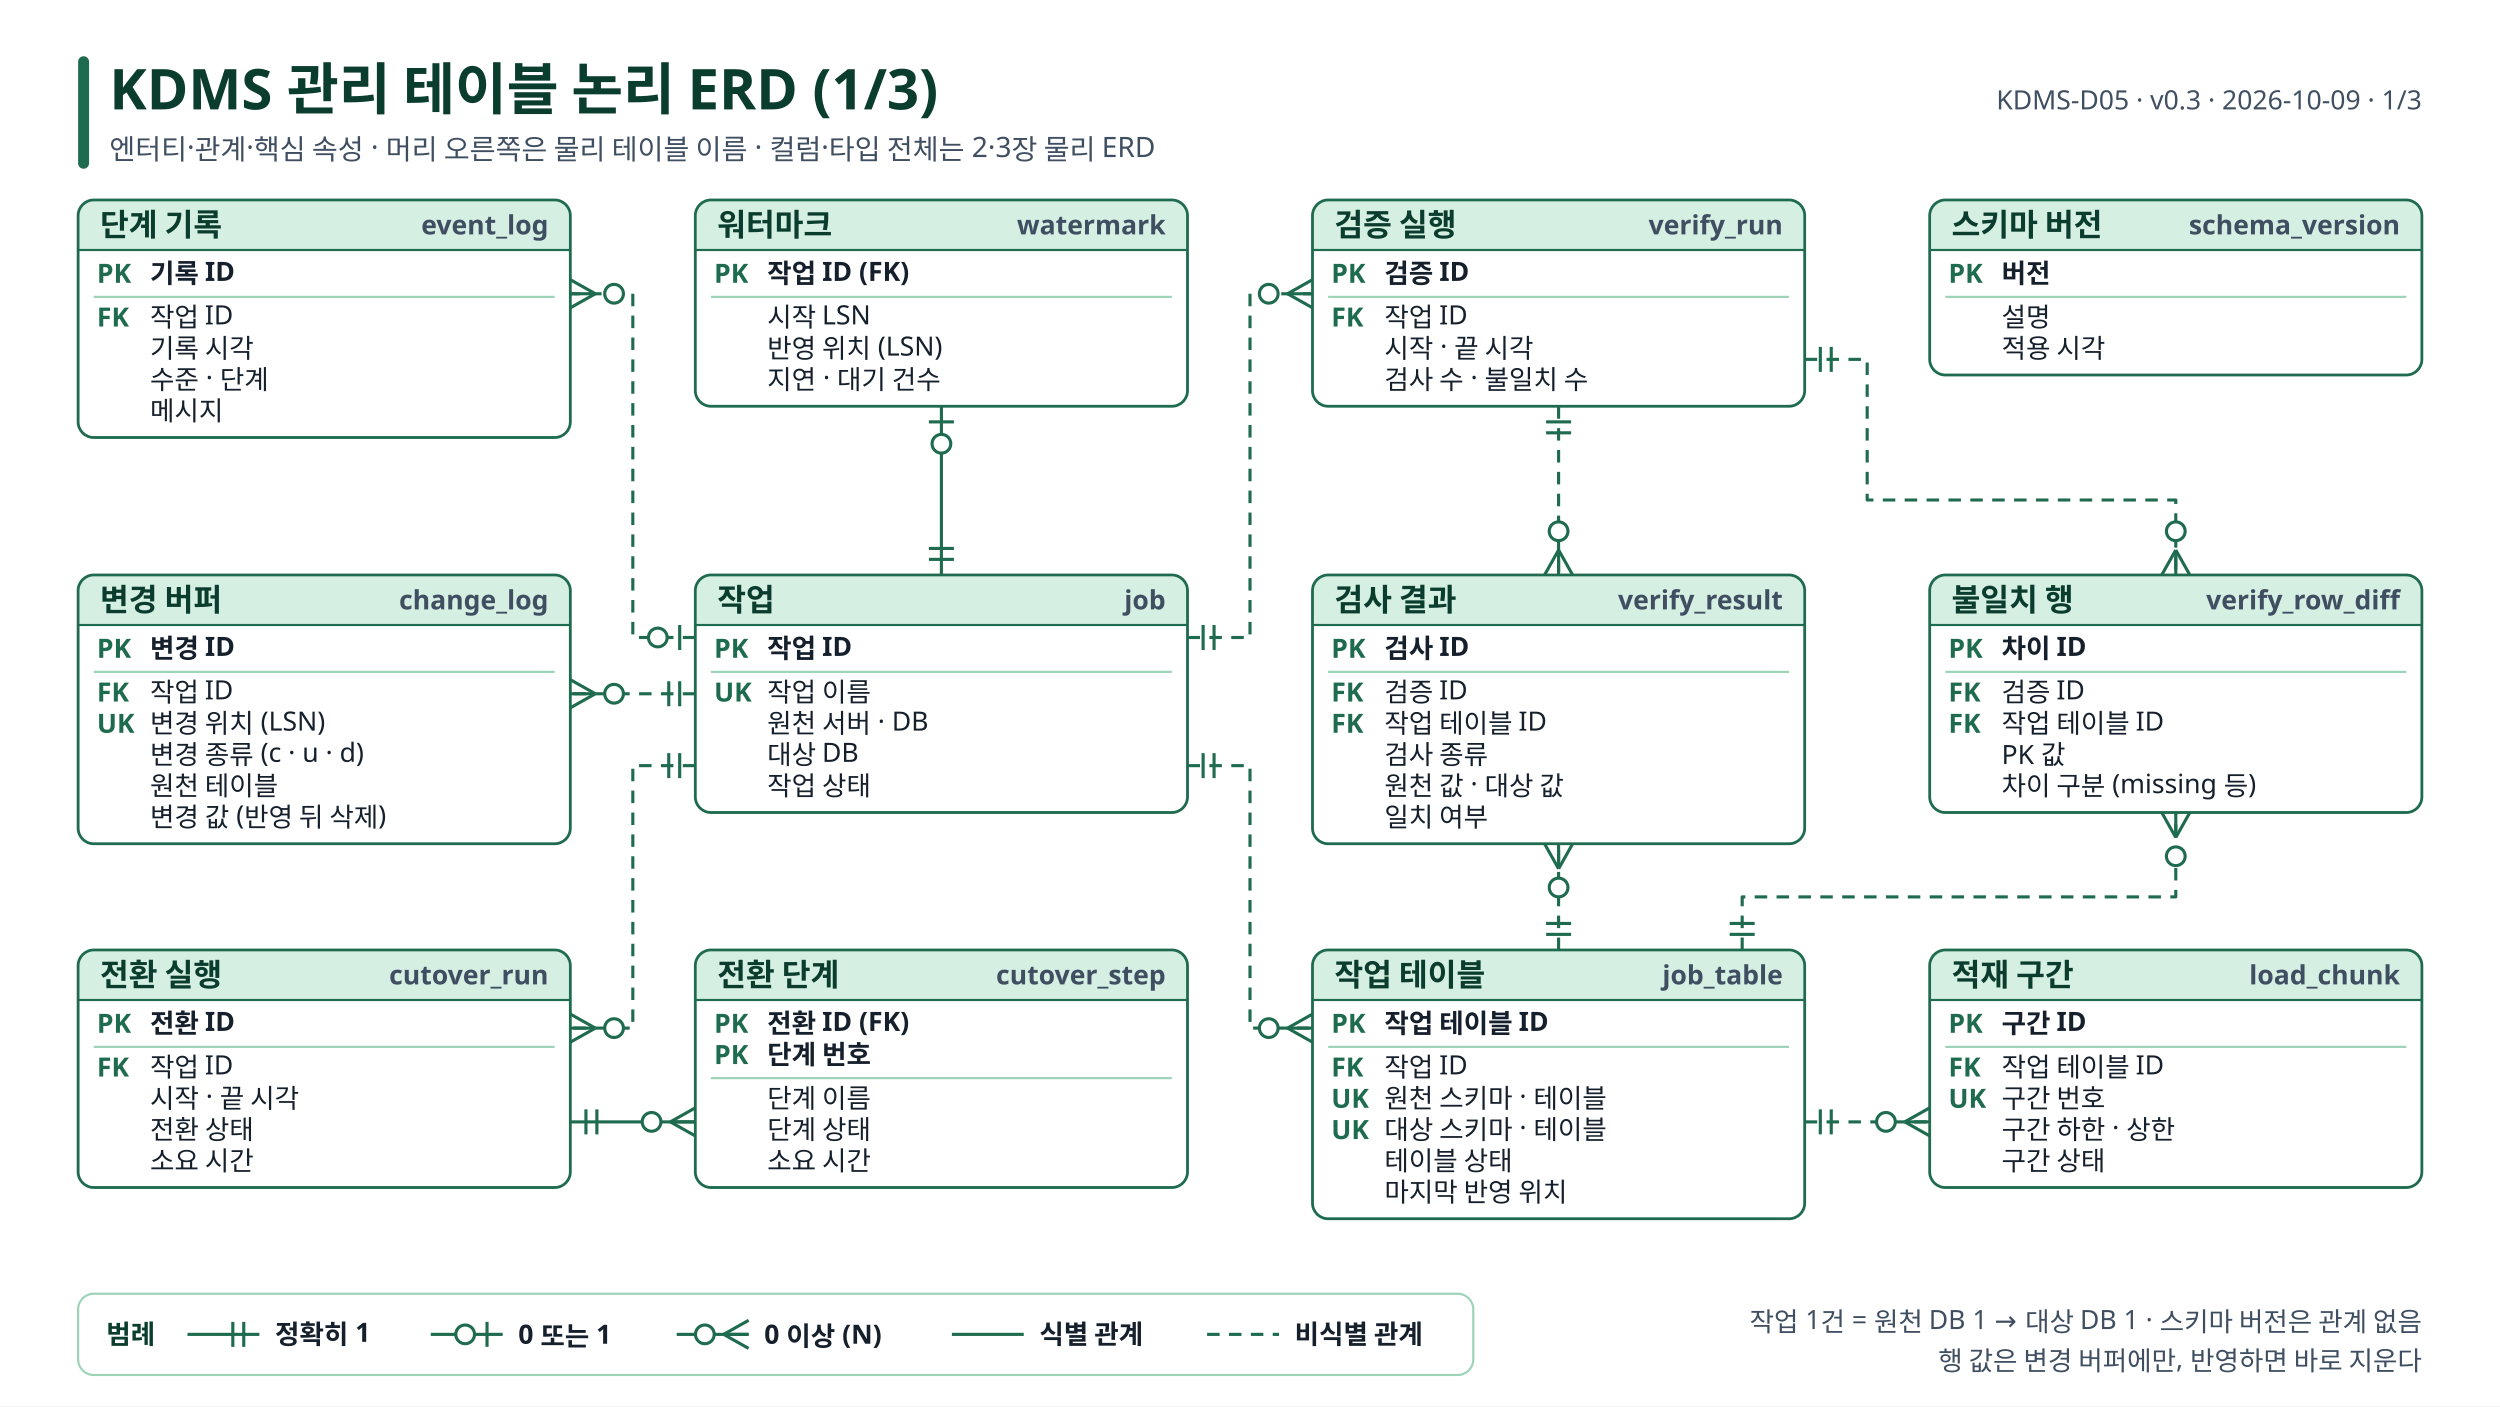
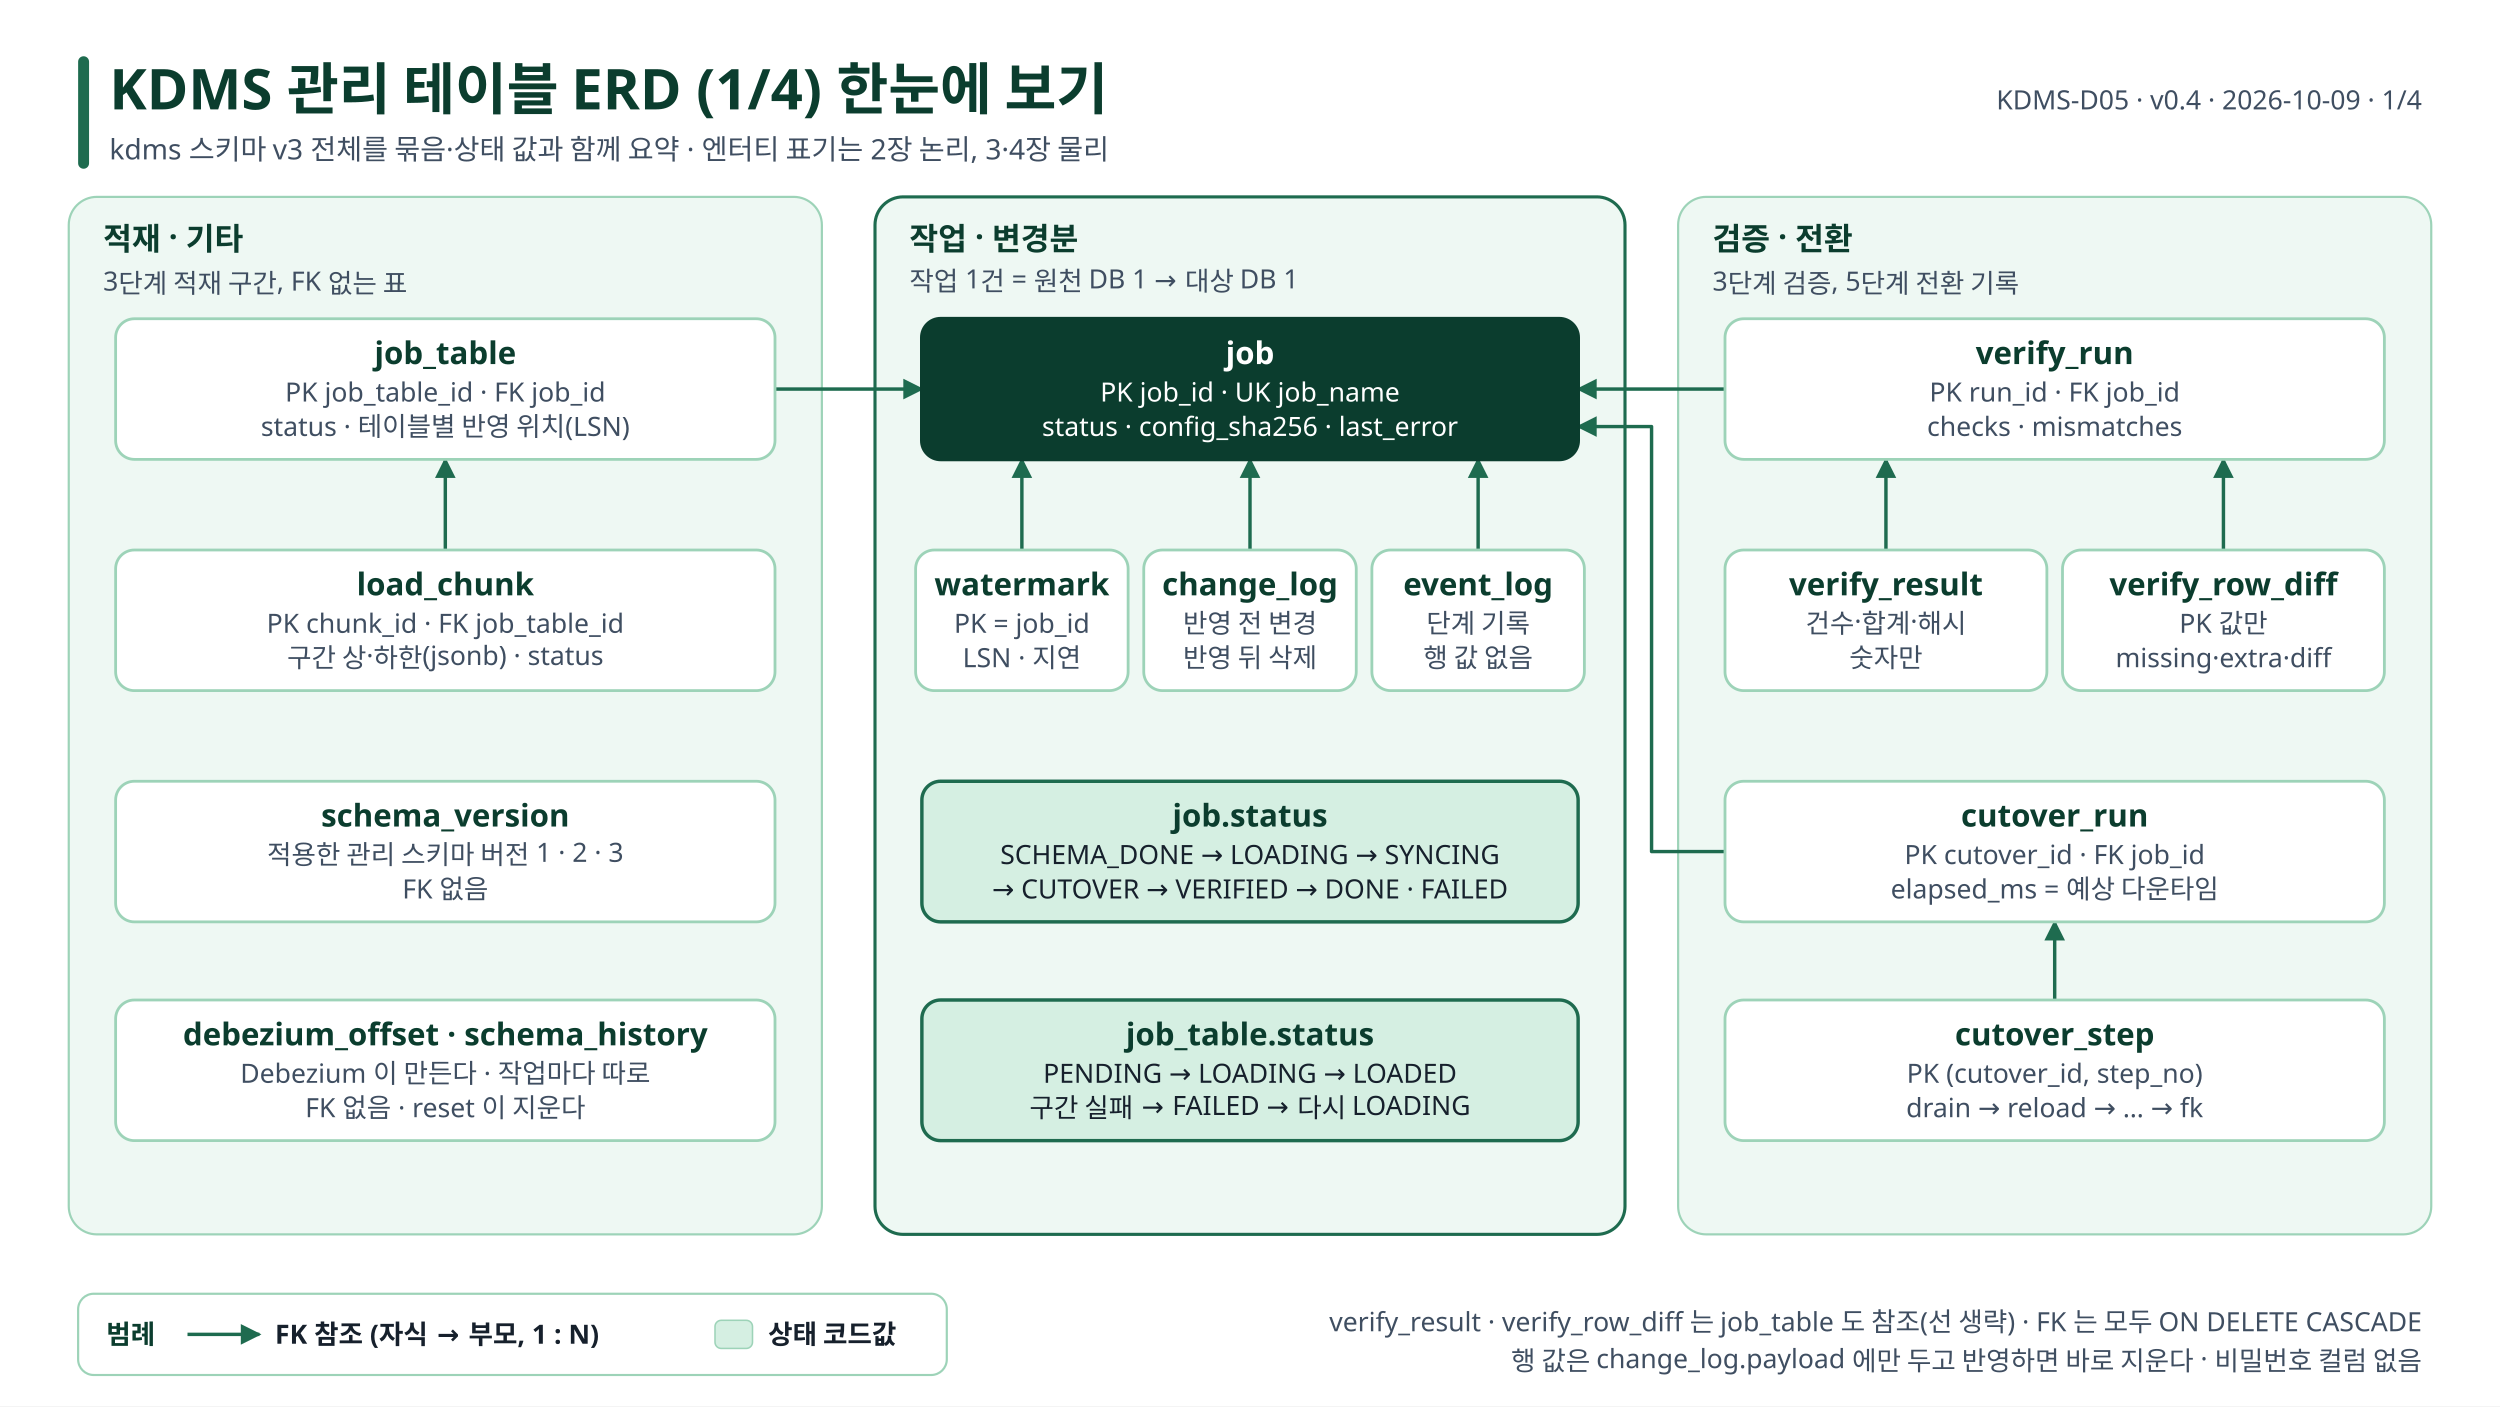
- <svg xmlns="http://www.w3.org/2000/svg" viewBox="0 0 1600 900" width="1600" height="900" font-family="'Pretendard Variable', Pretendard, 'Apple SD Gothic Neo', 'Malgun Gothic', sans-serif" style="font-feature-settings:'calt' 0" role="img" aria-label="KDMS 관리 테이블 논리 ERD (1/3)">
+ <svg xmlns="http://www.w3.org/2000/svg" viewBox="0 0 1600 900" width="1600" height="900" font-family="'Pretendard Variable', Pretendard, 'Apple SD Gothic Neo', 'Malgun Gothic', sans-serif" style="font-feature-settings:'calt' 0" role="img" aria-label="KDMS 관리 테이블 ERD (1/4) 한눈에 보기">
  <style>@font-face{font-family:'Pretendard Variable';font-weight:45 920;src:url('../assets/fonts/PretendardVariable.woff2') format('woff2-variations');}</style>
  <defs>
    <marker id="arrow-sync" viewBox="0 0 10 10" refX="9" refY="5" markerWidth="6" markerHeight="6" orient="auto-start-reverse">
      <path d="M0,0 L10,5 L0,10 z" fill="#1E6B4F" />
    </marker>
    <marker id="arrow-async" viewBox="0 0 10 10" refX="9" refY="5" markerWidth="6" markerHeight="6" orient="auto-start-reverse">
      <path d="M0,0 L10,5 L0,10 z" fill="#2E9E6E" />
    </marker>
  </defs>
  <rect width="1600" height="900" fill="#FFFFFF" />
  <rect x="50" y="36" width="7" height="72" rx="3.5" fill="#1E6B4F" />
-   <text x="70" y="70" font-size="36" font-weight="800" fill="#0B3D2E">KDMS 관리 테이블 논리 ERD (1/3)</text>
-   <text x="70" y="102" font-size="18" font-weight="500" fill="#3F4E61">엔터티·관계·핵심 속성 · 머리 오른쪽은 물리 테이블 이름 · 컬럼·타입 전체는 2·3장 물리 ERD</text>
-   <text x="1550" y="70" font-size="17" font-weight="500" fill="#3F4E61" text-anchor="end">KDMS-D05 · v0.3 · 2026-10-09 · 1/3</text>
-   <path d="M602.5,368.0 L602.5,260.0" fill="none" stroke="#1E6B4F" stroke-width="2" stroke-linejoin="round" />
-   <line x1="594.5" y1="358.0" x2="610.5" y2="358.0" stroke="#1E6B4F" stroke-width="2" />
-   <line x1="594.5" y1="351.0" x2="610.5" y2="351.0" stroke="#1E6B4F" stroke-width="2" />
-   <line x1="610.5" y1="270.0" x2="594.5" y2="270.0" stroke="#1E6B4F" stroke-width="2" />
-   <circle cx="602.5" cy="284.0" r="6" fill="#FFFFFF" stroke="#1E6B4F" stroke-width="2" />
-   <path d="M445.0,444.0 L365.0,444.0" fill="none" stroke="#1E6B4F" stroke-width="2" stroke-dasharray="8 6" stroke-linejoin="round" />
-   <line x1="435.0" y1="452.0" x2="435.0" y2="436.0" stroke="#1E6B4F" stroke-width="2" />
-   <line x1="428.0" y1="452.0" x2="428.0" y2="436.0" stroke="#1E6B4F" stroke-width="2" />
-   <line x1="381.0" y1="444.0" x2="365.0" y2="435.0" stroke="#1E6B4F" stroke-width="2" />
-   <line x1="381.0" y1="444.0" x2="365.0" y2="444.0" stroke="#1E6B4F" stroke-width="2" />
-   <line x1="381.0" y1="444.0" x2="365.0" y2="453.0" stroke="#1E6B4F" stroke-width="2" />
-   <circle cx="393.0" cy="444.0" r="6" fill="#FFFFFF" stroke="#1E6B4F" stroke-width="2" />
-   <path d="M445.0,408.0 L405.0,408.0 L405.0,188.0 L365.0,188.0" fill="none" stroke="#1E6B4F" stroke-width="2" stroke-dasharray="8 6" stroke-linejoin="round" />
-   <line x1="435.0" y1="416.0" x2="435.0" y2="400.0" stroke="#1E6B4F" stroke-width="2" />
-   <circle cx="421.0" cy="408.0" r="6" fill="#FFFFFF" stroke="#1E6B4F" stroke-width="2" />
-   <line x1="381.0" y1="188.0" x2="365.0" y2="179.0" stroke="#1E6B4F" stroke-width="2" />
-   <line x1="381.0" y1="188.0" x2="365.0" y2="188.0" stroke="#1E6B4F" stroke-width="2" />
-   <line x1="381.0" y1="188.0" x2="365.0" y2="197.0" stroke="#1E6B4F" stroke-width="2" />
-   <circle cx="393.0" cy="188.0" r="6" fill="#FFFFFF" stroke="#1E6B4F" stroke-width="2" />
-   <path d="M445.0,490.0 L405.0,490.0 L405.0,658.0 L365.0,658.0" fill="none" stroke="#1E6B4F" stroke-width="2" stroke-dasharray="8 6" stroke-linejoin="round" />
-   <line x1="435.0" y1="498.0" x2="435.0" y2="482.0" stroke="#1E6B4F" stroke-width="2" />
-   <line x1="428.0" y1="498.0" x2="428.0" y2="482.0" stroke="#1E6B4F" stroke-width="2" />
-   <line x1="381.0" y1="658.0" x2="365.0" y2="649.0" stroke="#1E6B4F" stroke-width="2" />
-   <line x1="381.0" y1="658.0" x2="365.0" y2="658.0" stroke="#1E6B4F" stroke-width="2" />
-   <line x1="381.0" y1="658.0" x2="365.0" y2="667.0" stroke="#1E6B4F" stroke-width="2" />
-   <circle cx="393.0" cy="658.0" r="6" fill="#FFFFFF" stroke="#1E6B4F" stroke-width="2" />
-   <path d="M365.0,718.0 L445.0,718.0" fill="none" stroke="#1E6B4F" stroke-width="2" stroke-linejoin="round" />
-   <line x1="375.0" y1="710.0" x2="375.0" y2="726.0" stroke="#1E6B4F" stroke-width="2" />
-   <line x1="382.0" y1="710.0" x2="382.0" y2="726.0" stroke="#1E6B4F" stroke-width="2" />
-   <line x1="429.0" y1="718.0" x2="445.0" y2="727.0" stroke="#1E6B4F" stroke-width="2" />
-   <line x1="429.0" y1="718.0" x2="445.0" y2="718.0" stroke="#1E6B4F" stroke-width="2" />
-   <line x1="429.0" y1="718.0" x2="445.0" y2="709.0" stroke="#1E6B4F" stroke-width="2" />
-   <circle cx="417.0" cy="718.0" r="6" fill="#FFFFFF" stroke="#1E6B4F" stroke-width="2" />
-   <path d="M760.0,408.0 L800.0,408.0 L800.0,188.0 L840.0,188.0" fill="none" stroke="#1E6B4F" stroke-width="2" stroke-dasharray="8 6" stroke-linejoin="round" />
-   <line x1="770.0" y1="400.0" x2="770.0" y2="416.0" stroke="#1E6B4F" stroke-width="2" />
-   <line x1="777.0" y1="400.0" x2="777.0" y2="416.0" stroke="#1E6B4F" stroke-width="2" />
-   <line x1="824.0" y1="188.0" x2="840.0" y2="197.0" stroke="#1E6B4F" stroke-width="2" />
-   <line x1="824.0" y1="188.0" x2="840.0" y2="188.0" stroke="#1E6B4F" stroke-width="2" />
-   <line x1="824.0" y1="188.0" x2="840.0" y2="179.0" stroke="#1E6B4F" stroke-width="2" />
-   <circle cx="812.0" cy="188.0" r="6" fill="#FFFFFF" stroke="#1E6B4F" stroke-width="2" />
-   <path d="M760.0,490.0 L800.0,490.0 L800.0,658.0 L840.0,658.0" fill="none" stroke="#1E6B4F" stroke-width="2" stroke-dasharray="8 6" stroke-linejoin="round" />
-   <line x1="770.0" y1="482.0" x2="770.0" y2="498.0" stroke="#1E6B4F" stroke-width="2" />
-   <line x1="777.0" y1="482.0" x2="777.0" y2="498.0" stroke="#1E6B4F" stroke-width="2" />
-   <line x1="824.0" y1="658.0" x2="840.0" y2="667.0" stroke="#1E6B4F" stroke-width="2" />
-   <line x1="824.0" y1="658.0" x2="840.0" y2="658.0" stroke="#1E6B4F" stroke-width="2" />
-   <line x1="824.0" y1="658.0" x2="840.0" y2="649.0" stroke="#1E6B4F" stroke-width="2" />
-   <circle cx="812.0" cy="658.0" r="6" fill="#FFFFFF" stroke="#1E6B4F" stroke-width="2" />
-   <path d="M997.5,260.0 L997.5,368.0" fill="none" stroke="#1E6B4F" stroke-width="2" stroke-dasharray="8 6" stroke-linejoin="round" />
-   <line x1="1005.5" y1="270.0" x2="989.5" y2="270.0" stroke="#1E6B4F" stroke-width="2" />
-   <line x1="1005.5" y1="277.0" x2="989.5" y2="277.0" stroke="#1E6B4F" stroke-width="2" />
-   <line x1="997.5" y1="352.0" x2="988.5" y2="368.0" stroke="#1E6B4F" stroke-width="2" />
-   <line x1="997.5" y1="352.0" x2="997.5" y2="368.0" stroke="#1E6B4F" stroke-width="2" />
-   <line x1="997.5" y1="352.0" x2="1006.5" y2="368.0" stroke="#1E6B4F" stroke-width="2" />
-   <circle cx="997.5" cy="340.0" r="6" fill="#FFFFFF" stroke="#1E6B4F" stroke-width="2" />
-   <path d="M997.5,608.0 L997.5,540.0" fill="none" stroke="#1E6B4F" stroke-width="2" stroke-dasharray="8 6" stroke-linejoin="round" />
-   <line x1="989.5" y1="598.0" x2="1005.5" y2="598.0" stroke="#1E6B4F" stroke-width="2" />
-   <line x1="989.5" y1="591.0" x2="1005.5" y2="591.0" stroke="#1E6B4F" stroke-width="2" />
-   <line x1="997.5" y1="556.0" x2="1006.5" y2="540.0" stroke="#1E6B4F" stroke-width="2" />
-   <line x1="997.5" y1="556.0" x2="997.5" y2="540.0" stroke="#1E6B4F" stroke-width="2" />
-   <line x1="997.5" y1="556.0" x2="988.5" y2="540.0" stroke="#1E6B4F" stroke-width="2" />
-   <circle cx="997.5" cy="568.0" r="6" fill="#FFFFFF" stroke="#1E6B4F" stroke-width="2" />
-   <path d="M1155.0,230.0 L1195.0,230.0 L1195.0,320.0 L1392.5,320.0 L1392.5,368.0" fill="none" stroke="#1E6B4F" stroke-width="2" stroke-dasharray="8 6" stroke-linejoin="round" />
-   <line x1="1165.0" y1="222.0" x2="1165.0" y2="238.0" stroke="#1E6B4F" stroke-width="2" />
-   <line x1="1172.0" y1="222.0" x2="1172.0" y2="238.0" stroke="#1E6B4F" stroke-width="2" />
-   <line x1="1392.5" y1="352.0" x2="1383.5" y2="368.0" stroke="#1E6B4F" stroke-width="2" />
-   <line x1="1392.5" y1="352.0" x2="1392.5" y2="368.0" stroke="#1E6B4F" stroke-width="2" />
-   <line x1="1392.5" y1="352.0" x2="1401.5" y2="368.0" stroke="#1E6B4F" stroke-width="2" />
-   <circle cx="1392.5" cy="340.0" r="6" fill="#FFFFFF" stroke="#1E6B4F" stroke-width="2" />
-   <path d="M1115.0,608.0 L1115.0,574.0 L1392.5,574.0 L1392.5,520.0" fill="none" stroke="#1E6B4F" stroke-width="2" stroke-dasharray="8 6" stroke-linejoin="round" />
-   <line x1="1107.0" y1="598.0" x2="1123.0" y2="598.0" stroke="#1E6B4F" stroke-width="2" />
-   <line x1="1107.0" y1="591.0" x2="1123.0" y2="591.0" stroke="#1E6B4F" stroke-width="2" />
-   <line x1="1392.5" y1="536.0" x2="1401.5" y2="520.0" stroke="#1E6B4F" stroke-width="2" />
-   <line x1="1392.5" y1="536.0" x2="1392.5" y2="520.0" stroke="#1E6B4F" stroke-width="2" />
-   <line x1="1392.5" y1="536.0" x2="1383.5" y2="520.0" stroke="#1E6B4F" stroke-width="2" />
-   <circle cx="1392.5" cy="548.0" r="6" fill="#FFFFFF" stroke="#1E6B4F" stroke-width="2" />
-   <path d="M1155.0,718.0 L1235.0,718.0" fill="none" stroke="#1E6B4F" stroke-width="2" stroke-dasharray="8 6" stroke-linejoin="round" />
-   <line x1="1165.0" y1="710.0" x2="1165.0" y2="726.0" stroke="#1E6B4F" stroke-width="2" />
-   <line x1="1172.0" y1="710.0" x2="1172.0" y2="726.0" stroke="#1E6B4F" stroke-width="2" />
-   <line x1="1219.0" y1="718.0" x2="1235.0" y2="727.0" stroke="#1E6B4F" stroke-width="2" />
-   <line x1="1219.0" y1="718.0" x2="1235.0" y2="718.0" stroke="#1E6B4F" stroke-width="2" />
-   <line x1="1219.0" y1="718.0" x2="1235.0" y2="709.0" stroke="#1E6B4F" stroke-width="2" />
-   <circle cx="1207.0" cy="718.0" r="6" fill="#FFFFFF" stroke="#1E6B4F" stroke-width="2" />
-   <rect x="50" y="128" width="315" height="152" rx="10" fill="#FFFFFF" />
-   <path d="M51,160 L51,138 Q51,129 60,129 L355,129 Q364,129 364,138 L364,160 Z" fill="#D5EFE2" />
-   <rect x="50" y="128" width="315" height="152" rx="10" fill="none" stroke="#1E6B4F" stroke-width="1.8" />
-   <line x1="50" y1="160" x2="365" y2="160" stroke="#1E6B4F" stroke-width="1.4" />
-   <text x="64" y="151" font-size="20" font-weight="800" fill="#0B3D2E">단계 기록</text>
-   <text x="351" y="150" font-size="17" font-weight="600" fill="#3F4E61" text-anchor="end">event_log</text>
-   <line x1="60" y1="190.0" x2="355" y2="190.0" stroke="#9DD3B8" stroke-width="1.4" />
-   <text x="62" y="181" font-size="17" font-weight="800" fill="#1E6B4F">PK</text>
-   <text x="96" y="181" font-size="17" font-weight="700" fill="#16202C">기록 ID</text>
-   <text x="62" y="209" font-size="17" font-weight="800" fill="#1E6B4F">FK</text>
-   <text x="96" y="209" font-size="17" font-weight="500" fill="#16202C">작업 ID</text>
-   <text x="96" y="229" font-size="17" font-weight="500" fill="#16202C">기록 시각</text>
-   <text x="96" y="249" font-size="17" font-weight="500" fill="#16202C">수준 · 단계</text>
-   <text x="96" y="269" font-size="17" font-weight="500" fill="#16202C">메시지</text>
-   <rect x="445" y="128" width="315" height="132" rx="10" fill="#FFFFFF" />
-   <path d="M446,160 L446,138 Q446,129 455,129 L750,129 Q759,129 759,138 L759,160 Z" fill="#D5EFE2" />
-   <rect x="445" y="128" width="315" height="132" rx="10" fill="none" stroke="#1E6B4F" stroke-width="1.8" />
-   <line x1="445" y1="160" x2="760" y2="160" stroke="#1E6B4F" stroke-width="1.4" />
-   <text x="459" y="151" font-size="20" font-weight="800" fill="#0B3D2E">워터마크</text>
-   <text x="746" y="150" font-size="17" font-weight="600" fill="#3F4E61" text-anchor="end">watermark</text>
-   <line x1="455" y1="190.0" x2="750" y2="190.0" stroke="#9DD3B8" stroke-width="1.4" />
-   <text x="457" y="181" font-size="17" font-weight="800" fill="#1E6B4F">PK</text>
-   <text x="491" y="181" font-size="17" font-weight="700" fill="#16202C">작업 ID (FK)</text>
-   <text x="491" y="209" font-size="17" font-weight="500" fill="#16202C">시작 LSN</text>
-   <text x="491" y="229" font-size="17" font-weight="500" fill="#16202C">반영 위치 (LSN)</text>
-   <text x="491" y="249" font-size="17" font-weight="500" fill="#16202C">지연 · 대기 건수</text>
-   <rect x="840" y="128" width="315" height="132" rx="10" fill="#FFFFFF" />
-   <path d="M841,160 L841,138 Q841,129 850,129 L1145,129 Q1154,129 1154,138 L1154,160 Z" fill="#D5EFE2" />
-   <rect x="840" y="128" width="315" height="132" rx="10" fill="none" stroke="#1E6B4F" stroke-width="1.8" />
-   <line x1="840" y1="160" x2="1155" y2="160" stroke="#1E6B4F" stroke-width="1.4" />
-   <text x="854" y="151" font-size="20" font-weight="800" fill="#0B3D2E">검증 실행</text>
-   <text x="1141" y="150" font-size="17" font-weight="600" fill="#3F4E61" text-anchor="end">verify_run</text>
-   <line x1="850" y1="190.0" x2="1145" y2="190.0" stroke="#9DD3B8" stroke-width="1.4" />
-   <text x="852" y="181" font-size="17" font-weight="800" fill="#1E6B4F">PK</text>
-   <text x="886" y="181" font-size="17" font-weight="700" fill="#16202C">검증 ID</text>
-   <text x="852" y="209" font-size="17" font-weight="800" fill="#1E6B4F">FK</text>
-   <text x="886" y="209" font-size="17" font-weight="500" fill="#16202C">작업 ID</text>
-   <text x="886" y="229" font-size="17" font-weight="500" fill="#16202C">시작 · 끝 시각</text>
-   <text x="886" y="249" font-size="17" font-weight="500" fill="#16202C">검사 수 · 불일치 수</text>
-   <rect x="1235" y="128" width="315" height="112" rx="10" fill="#FFFFFF" />
-   <path d="M1236,160 L1236,138 Q1236,129 1245,129 L1540,129 Q1549,129 1549,138 L1549,160 Z" fill="#D5EFE2" />
-   <rect x="1235" y="128" width="315" height="112" rx="10" fill="none" stroke="#1E6B4F" stroke-width="1.8" />
-   <line x1="1235" y1="160" x2="1550" y2="160" stroke="#1E6B4F" stroke-width="1.4" />
-   <text x="1249" y="151" font-size="20" font-weight="800" fill="#0B3D2E">스키마 버전</text>
-   <text x="1536" y="150" font-size="17" font-weight="600" fill="#3F4E61" text-anchor="end">schema_version</text>
-   <line x1="1245" y1="190.0" x2="1540" y2="190.0" stroke="#9DD3B8" stroke-width="1.4" />
-   <text x="1247" y="181" font-size="17" font-weight="800" fill="#1E6B4F">PK</text>
-   <text x="1281" y="181" font-size="17" font-weight="700" fill="#16202C">버전</text>
-   <text x="1281" y="209" font-size="17" font-weight="500" fill="#16202C">설명</text>
-   <text x="1281" y="229" font-size="17" font-weight="500" fill="#16202C">적용 시각</text>
-   <rect x="50" y="368" width="315" height="172" rx="10" fill="#FFFFFF" />
-   <path d="M51,400 L51,378 Q51,369 60,369 L355,369 Q364,369 364,378 L364,400 Z" fill="#D5EFE2" />
-   <rect x="50" y="368" width="315" height="172" rx="10" fill="none" stroke="#1E6B4F" stroke-width="1.8" />
-   <line x1="50" y1="400" x2="365" y2="400" stroke="#1E6B4F" stroke-width="1.4" />
-   <text x="64" y="391" font-size="20" font-weight="800" fill="#0B3D2E">변경 버퍼</text>
-   <text x="351" y="390" font-size="17" font-weight="600" fill="#3F4E61" text-anchor="end">change_log</text>
-   <line x1="60" y1="430.0" x2="355" y2="430.0" stroke="#9DD3B8" stroke-width="1.4" />
-   <text x="62" y="421" font-size="17" font-weight="800" fill="#1E6B4F">PK</text>
-   <text x="96" y="421" font-size="17" font-weight="700" fill="#16202C">변경 ID</text>
-   <text x="62" y="449" font-size="17" font-weight="800" fill="#1E6B4F">FK</text>
-   <text x="96" y="449" font-size="17" font-weight="500" fill="#16202C">작업 ID</text>
-   <text x="62" y="469" font-size="17" font-weight="800" fill="#1E6B4F">UK</text>
-   <text x="96" y="469" font-size="17" font-weight="500" fill="#16202C">변경 위치 (LSN)</text>
-   <text x="96" y="489" font-size="17" font-weight="500" fill="#16202C">변경 종류 (c · u · d)</text>
-   <text x="96" y="509" font-size="17" font-weight="500" fill="#16202C">원천 테이블</text>
-   <text x="96" y="529" font-size="17" font-weight="500" fill="#16202C">변경 값 (반영 뒤 삭제)</text>
-   <rect x="445" y="368" width="315" height="152" rx="10" fill="#FFFFFF" />
-   <path d="M446,400 L446,378 Q446,369 455,369 L750,369 Q759,369 759,378 L759,400 Z" fill="#D5EFE2" />
-   <rect x="445" y="368" width="315" height="152" rx="10" fill="none" stroke="#1E6B4F" stroke-width="1.8" />
-   <line x1="445" y1="400" x2="760" y2="400" stroke="#1E6B4F" stroke-width="1.4" />
-   <text x="459" y="391" font-size="20" font-weight="800" fill="#0B3D2E">작업</text>
-   <text x="746" y="390" font-size="17" font-weight="600" fill="#3F4E61" text-anchor="end">job</text>
-   <line x1="455" y1="430.0" x2="750" y2="430.0" stroke="#9DD3B8" stroke-width="1.4" />
-   <text x="457" y="421" font-size="17" font-weight="800" fill="#1E6B4F">PK</text>
-   <text x="491" y="421" font-size="17" font-weight="700" fill="#16202C">작업 ID</text>
-   <text x="457" y="449" font-size="17" font-weight="800" fill="#1E6B4F">UK</text>
-   <text x="491" y="449" font-size="17" font-weight="500" fill="#16202C">작업 이름</text>
-   <text x="491" y="469" font-size="17" font-weight="500" fill="#16202C">원천 서버 · DB</text>
-   <text x="491" y="489" font-size="17" font-weight="500" fill="#16202C">대상 DB</text>
-   <text x="491" y="509" font-size="17" font-weight="500" fill="#16202C">작업 상태</text>
-   <rect x="840" y="368" width="315" height="172" rx="10" fill="#FFFFFF" />
-   <path d="M841,400 L841,378 Q841,369 850,369 L1145,369 Q1154,369 1154,378 L1154,400 Z" fill="#D5EFE2" />
-   <rect x="840" y="368" width="315" height="172" rx="10" fill="none" stroke="#1E6B4F" stroke-width="1.8" />
-   <line x1="840" y1="400" x2="1155" y2="400" stroke="#1E6B4F" stroke-width="1.4" />
-   <text x="854" y="391" font-size="20" font-weight="800" fill="#0B3D2E">검사 결과</text>
-   <text x="1141" y="390" font-size="17" font-weight="600" fill="#3F4E61" text-anchor="end">verify_result</text>
-   <line x1="850" y1="430.0" x2="1145" y2="430.0" stroke="#9DD3B8" stroke-width="1.4" />
-   <text x="852" y="421" font-size="17" font-weight="800" fill="#1E6B4F">PK</text>
-   <text x="886" y="421" font-size="17" font-weight="700" fill="#16202C">검사 ID</text>
-   <text x="852" y="449" font-size="17" font-weight="800" fill="#1E6B4F">FK</text>
-   <text x="886" y="449" font-size="17" font-weight="500" fill="#16202C">검증 ID</text>
-   <text x="852" y="469" font-size="17" font-weight="800" fill="#1E6B4F">FK</text>
-   <text x="886" y="469" font-size="17" font-weight="500" fill="#16202C">작업 테이블 ID</text>
-   <text x="886" y="489" font-size="17" font-weight="500" fill="#16202C">검사 종류</text>
-   <text x="886" y="509" font-size="17" font-weight="500" fill="#16202C">원천 값 · 대상 값</text>
-   <text x="886" y="529" font-size="17" font-weight="500" fill="#16202C">일치 여부</text>
-   <rect x="1235" y="368" width="315" height="152" rx="10" fill="#FFFFFF" />
-   <path d="M1236,400 L1236,378 Q1236,369 1245,369 L1540,369 Q1549,369 1549,378 L1549,400 Z" fill="#D5EFE2" />
-   <rect x="1235" y="368" width="315" height="152" rx="10" fill="none" stroke="#1E6B4F" stroke-width="1.8" />
-   <line x1="1235" y1="400" x2="1550" y2="400" stroke="#1E6B4F" stroke-width="1.4" />
-   <text x="1249" y="391" font-size="20" font-weight="800" fill="#0B3D2E">불일치 행</text>
-   <text x="1536" y="390" font-size="17" font-weight="600" fill="#3F4E61" text-anchor="end">verify_row_diff</text>
-   <line x1="1245" y1="430.0" x2="1540" y2="430.0" stroke="#9DD3B8" stroke-width="1.4" />
-   <text x="1247" y="421" font-size="17" font-weight="800" fill="#1E6B4F">PK</text>
-   <text x="1281" y="421" font-size="17" font-weight="700" fill="#16202C">차이 ID</text>
-   <text x="1247" y="449" font-size="17" font-weight="800" fill="#1E6B4F">FK</text>
-   <text x="1281" y="449" font-size="17" font-weight="500" fill="#16202C">검증 ID</text>
-   <text x="1247" y="469" font-size="17" font-weight="800" fill="#1E6B4F">FK</text>
-   <text x="1281" y="469" font-size="17" font-weight="500" fill="#16202C">작업 테이블 ID</text>
-   <text x="1281" y="489" font-size="17" font-weight="500" fill="#16202C">PK 값</text>
-   <text x="1281" y="509" font-size="17" font-weight="500" fill="#16202C">차이 구분 (missing 등)</text>
-   <rect x="50" y="608" width="315" height="152" rx="10" fill="#FFFFFF" />
-   <path d="M51,640 L51,618 Q51,609 60,609 L355,609 Q364,609 364,618 L364,640 Z" fill="#D5EFE2" />
-   <rect x="50" y="608" width="315" height="152" rx="10" fill="none" stroke="#1E6B4F" stroke-width="1.8" />
-   <line x1="50" y1="640" x2="365" y2="640" stroke="#1E6B4F" stroke-width="1.4" />
-   <text x="64" y="631" font-size="20" font-weight="800" fill="#0B3D2E">전환 실행</text>
-   <text x="351" y="630" font-size="17" font-weight="600" fill="#3F4E61" text-anchor="end">cutover_run</text>
-   <line x1="60" y1="670.0" x2="355" y2="670.0" stroke="#9DD3B8" stroke-width="1.4" />
-   <text x="62" y="661" font-size="17" font-weight="800" fill="#1E6B4F">PK</text>
-   <text x="96" y="661" font-size="17" font-weight="700" fill="#16202C">전환 ID</text>
-   <text x="62" y="689" font-size="17" font-weight="800" fill="#1E6B4F">FK</text>
-   <text x="96" y="689" font-size="17" font-weight="500" fill="#16202C">작업 ID</text>
-   <text x="96" y="709" font-size="17" font-weight="500" fill="#16202C">시작 · 끝 시각</text>
-   <text x="96" y="729" font-size="17" font-weight="500" fill="#16202C">전환 상태</text>
-   <text x="96" y="749" font-size="17" font-weight="500" fill="#16202C">소요 시간</text>
-   <rect x="445" y="608" width="315" height="152" rx="10" fill="#FFFFFF" />
-   <path d="M446,640 L446,618 Q446,609 455,609 L750,609 Q759,609 759,618 L759,640 Z" fill="#D5EFE2" />
-   <rect x="445" y="608" width="315" height="152" rx="10" fill="none" stroke="#1E6B4F" stroke-width="1.8" />
-   <line x1="445" y1="640" x2="760" y2="640" stroke="#1E6B4F" stroke-width="1.4" />
-   <text x="459" y="631" font-size="20" font-weight="800" fill="#0B3D2E">전환 단계</text>
-   <text x="746" y="630" font-size="17" font-weight="600" fill="#3F4E61" text-anchor="end">cutover_step</text>
-   <line x1="455" y1="690.0" x2="750" y2="690.0" stroke="#9DD3B8" stroke-width="1.4" />
-   <text x="457" y="661" font-size="17" font-weight="800" fill="#1E6B4F">PK</text>
-   <text x="491" y="661" font-size="17" font-weight="700" fill="#16202C">전환 ID (FK)</text>
-   <text x="457" y="681" font-size="17" font-weight="800" fill="#1E6B4F">PK</text>
-   <text x="491" y="681" font-size="17" font-weight="700" fill="#16202C">단계 번호</text>
-   <text x="491" y="709" font-size="17" font-weight="500" fill="#16202C">단계 이름</text>
-   <text x="491" y="729" font-size="17" font-weight="500" fill="#16202C">단계 상태</text>
-   <text x="491" y="749" font-size="17" font-weight="500" fill="#16202C">소요 시간</text>
-   <rect x="840" y="608" width="315" height="172" rx="10" fill="#FFFFFF" />
-   <path d="M841,640 L841,618 Q841,609 850,609 L1145,609 Q1154,609 1154,618 L1154,640 Z" fill="#D5EFE2" />
-   <rect x="840" y="608" width="315" height="172" rx="10" fill="none" stroke="#1E6B4F" stroke-width="1.8" />
-   <line x1="840" y1="640" x2="1155" y2="640" stroke="#1E6B4F" stroke-width="1.4" />
-   <text x="854" y="631" font-size="20" font-weight="800" fill="#0B3D2E">작업 테이블</text>
-   <text x="1141" y="630" font-size="17" font-weight="600" fill="#3F4E61" text-anchor="end">job_table</text>
-   <line x1="850" y1="670.0" x2="1145" y2="670.0" stroke="#9DD3B8" stroke-width="1.4" />
-   <text x="852" y="661" font-size="17" font-weight="800" fill="#1E6B4F">PK</text>
-   <text x="886" y="661" font-size="17" font-weight="700" fill="#16202C">작업 테이블 ID</text>
-   <text x="852" y="689" font-size="17" font-weight="800" fill="#1E6B4F">FK</text>
-   <text x="886" y="689" font-size="17" font-weight="500" fill="#16202C">작업 ID</text>
-   <text x="852" y="709" font-size="17" font-weight="800" fill="#1E6B4F">UK</text>
-   <text x="886" y="709" font-size="17" font-weight="500" fill="#16202C">원천 스키마 · 테이블</text>
-   <text x="852" y="729" font-size="17" font-weight="800" fill="#1E6B4F">UK</text>
-   <text x="886" y="729" font-size="17" font-weight="500" fill="#16202C">대상 스키마 · 테이블</text>
-   <text x="886" y="749" font-size="17" font-weight="500" fill="#16202C">테이블 상태</text>
-   <text x="886" y="769" font-size="17" font-weight="500" fill="#16202C">마지막 반영 위치</text>
-   <rect x="1235" y="608" width="315" height="152" rx="10" fill="#FFFFFF" />
-   <path d="M1236,640 L1236,618 Q1236,609 1245,609 L1540,609 Q1549,609 1549,618 L1549,640 Z" fill="#D5EFE2" />
-   <rect x="1235" y="608" width="315" height="152" rx="10" fill="none" stroke="#1E6B4F" stroke-width="1.8" />
-   <line x1="1235" y1="640" x2="1550" y2="640" stroke="#1E6B4F" stroke-width="1.4" />
-   <text x="1249" y="631" font-size="20" font-weight="800" fill="#0B3D2E">적재 구간</text>
-   <text x="1536" y="630" font-size="17" font-weight="600" fill="#3F4E61" text-anchor="end">load_chunk</text>
-   <line x1="1245" y1="670.0" x2="1540" y2="670.0" stroke="#9DD3B8" stroke-width="1.4" />
-   <text x="1247" y="661" font-size="17" font-weight="800" fill="#1E6B4F">PK</text>
-   <text x="1281" y="661" font-size="17" font-weight="700" fill="#16202C">구간 ID</text>
-   <text x="1247" y="689" font-size="17" font-weight="800" fill="#1E6B4F">FK</text>
-   <text x="1281" y="689" font-size="17" font-weight="500" fill="#16202C">작업 테이블 ID</text>
-   <text x="1247" y="709" font-size="17" font-weight="800" fill="#1E6B4F">UK</text>
-   <text x="1281" y="709" font-size="17" font-weight="500" fill="#16202C">구간 번호</text>
-   <text x="1281" y="729" font-size="17" font-weight="500" fill="#16202C">구간 하한 · 상한</text>
-   <text x="1281" y="749" font-size="17" font-weight="500" fill="#16202C">구간 상태</text>
-   <rect x="50" y="828" width="892.9" height="52" rx="10" fill="#FFFFFF" stroke="#9DD3B8" stroke-width="1.4" />
+   <text x="70" y="70" font-size="36" font-weight="800" fill="#0B3D2E">KDMS 관리 테이블 ERD (1/4) 한눈에 보기</text>
+   <text x="70" y="102" font-size="18" font-weight="500" fill="#3F4E61">kdms 스키마 v3 전체를 묶음·상태 값과 함께 요약 · 엔터티 표기는 2장 논리, 3·4장 물리</text>
+   <text x="1550" y="70" font-size="17" font-weight="500" fill="#3F4E61" text-anchor="end">KDMS-D05 · v0.4 · 2026-10-09 · 1/4</text>
+   <rect x="44" y="126" width="482" height="664" rx="18" fill="#EEF8F3" stroke="#9DD3B8" stroke-width="1.4" />
+   <text x="66" y="160" font-size="20" font-weight="800" fill="#0B3D2E" text-anchor="start">적재 · 기타</text>
+   <text x="66" y="186" font-size="17" font-weight="500" fill="#3F4E61" text-anchor="start">3단계 적재 구간, FK 없는 표</text>
+   <rect x="560" y="126" width="480" height="664" rx="18" fill="#EEF8F3" stroke="#1E6B4F" stroke-width="2" />
+   <text x="582" y="160" font-size="20" font-weight="800" fill="#0B3D2E" text-anchor="start">작업 · 변경분</text>
+   <text x="582" y="186" font-size="17" font-weight="500" fill="#3F4E61" text-anchor="start">작업 1건 = 원천 DB 1 → 대상 DB 1</text>
+   <rect x="1074" y="126" width="482" height="664" rx="18" fill="#EEF8F3" stroke="#9DD3B8" stroke-width="1.4" />
+   <text x="1096" y="160" font-size="20" font-weight="800" fill="#0B3D2E" text-anchor="start">검증 · 전환</text>
+   <text x="1096" y="186" font-size="17" font-weight="500" fill="#3F4E61" text-anchor="start">3단계 검증, 5단계 전환 기록</text>
+   <path d="M654.0,352.0 L654.0,294.0" fill="none" stroke="#1E6B4F" stroke-width="2.2" stroke-linejoin="round" marker-end="url(#arrow-sync)" />
+   <path d="M800.0,352.0 L800.0,294.0" fill="none" stroke="#1E6B4F" stroke-width="2.2" stroke-linejoin="round" marker-end="url(#arrow-sync)" />
+   <path d="M946.0,352.0 L946.0,294.0" fill="none" stroke="#1E6B4F" stroke-width="2.2" stroke-linejoin="round" marker-end="url(#arrow-sync)" />
+   <path d="M496.0,249.0 L590.0,249.0" fill="none" stroke="#1E6B4F" stroke-width="2.2" stroke-linejoin="round" marker-end="url(#arrow-sync)" />
+   <path d="M285.0,352.0 L285.0,294.0" fill="none" stroke="#1E6B4F" stroke-width="2.2" stroke-linejoin="round" marker-end="url(#arrow-sync)" />
+   <path d="M1104.0,249.0 L1010.0,249.0" fill="none" stroke="#1E6B4F" stroke-width="2.2" stroke-linejoin="round" marker-end="url(#arrow-sync)" />
+   <path d="M1207.0,352.0 L1207.0,294.0" fill="none" stroke="#1E6B4F" stroke-width="2.2" stroke-linejoin="round" marker-end="url(#arrow-sync)" />
+   <path d="M1423.0,352.0 L1423.0,294.0" fill="none" stroke="#1E6B4F" stroke-width="2.2" stroke-linejoin="round" marker-end="url(#arrow-sync)" />
+   <path d="M1315.0,640.0 L1315.0,590.0" fill="none" stroke="#1E6B4F" stroke-width="2.2" stroke-linejoin="round" marker-end="url(#arrow-sync)" />
+   <path d="M1104.0,545.0 L1057.0,545.0 L1057.0,273.0 L1010.0,273.0" fill="none" stroke="#1E6B4F" stroke-width="2.2" stroke-linejoin="round" marker-end="url(#arrow-sync)" />
+   <rect x="590" y="204" width="420" height="90" rx="12" fill="#0B3D2E" stroke="#0B3D2E" stroke-width="2.4" />
+   <text x="800.0" y="233.0" font-size="20" font-weight="700" fill="#FFFFFF" text-anchor="middle">job</text>
+   <text x="800.0" y="257.0" font-size="17" font-weight="500" fill="#FFFFFF" text-anchor="middle">PK job_id · UK job_name</text>
+   <text x="800.0" y="279.0" font-size="17" font-weight="500" fill="#FFFFFF" text-anchor="middle">status · config_sha256 · last_error</text>
+   <rect x="586" y="352" width="136" height="90" rx="12" fill="#FFFFFF" stroke="#9DD3B8" stroke-width="1.8" />
+   <text x="654.0" y="381.0" font-size="20" font-weight="700" fill="#0B3D2E" text-anchor="middle">watermark</text>
+   <text x="654.0" y="405.0" font-size="17" font-weight="500" fill="#3F4E61" text-anchor="middle">PK = job_id</text>
+   <text x="654.0" y="427.0" font-size="17" font-weight="500" fill="#3F4E61" text-anchor="middle">LSN · 지연</text>
+   <rect x="732" y="352" width="136" height="90" rx="12" fill="#FFFFFF" stroke="#9DD3B8" stroke-width="1.8" />
+   <text x="800.0" y="381.0" font-size="20" font-weight="700" fill="#0B3D2E" text-anchor="middle">change_log</text>
+   <text x="800.0" y="405.0" font-size="17" font-weight="500" fill="#3F4E61" text-anchor="middle">반영 전 변경</text>
+   <text x="800.0" y="427.0" font-size="17" font-weight="500" fill="#3F4E61" text-anchor="middle">반영 뒤 삭제</text>
+   <rect x="878" y="352" width="136" height="90" rx="12" fill="#FFFFFF" stroke="#9DD3B8" stroke-width="1.8" />
+   <text x="946.0" y="381.0" font-size="20" font-weight="700" fill="#0B3D2E" text-anchor="middle">event_log</text>
+   <text x="946.0" y="405.0" font-size="17" font-weight="500" fill="#3F4E61" text-anchor="middle">단계 기록</text>
+   <text x="946.0" y="427.0" font-size="17" font-weight="500" fill="#3F4E61" text-anchor="middle">행 값 없음</text>
+   <rect x="590" y="500" width="420" height="90" rx="12" fill="#D5EFE2" stroke="#1E6B4F" stroke-width="2.2" />
+   <text x="800.0" y="529.0" font-size="20" font-weight="700" fill="#0B3D2E" text-anchor="middle">job.status</text>
+   <text x="800.0" y="553.0" font-size="17" font-weight="500" fill="#16202C" text-anchor="middle">SCHEMA_DONE → LOADING → SYNCING</text>
+   <text x="800.0" y="575.0" font-size="17" font-weight="500" fill="#16202C" text-anchor="middle">→ CUTOVER → VERIFIED → DONE · FAILED</text>
+   <rect x="590" y="640" width="420" height="90" rx="12" fill="#D5EFE2" stroke="#1E6B4F" stroke-width="2.2" />
+   <text x="800.0" y="669.0" font-size="20" font-weight="700" fill="#0B3D2E" text-anchor="middle">job_table.status</text>
+   <text x="800.0" y="693.0" font-size="17" font-weight="500" fill="#16202C" text-anchor="middle">PENDING → LOADING → LOADED</text>
+   <text x="800.0" y="715.0" font-size="17" font-weight="500" fill="#16202C" text-anchor="middle">구간 실패 → FAILED → 다시 LOADING</text>
+   <rect x="74" y="204" width="422" height="90" rx="12" fill="#FFFFFF" stroke="#9DD3B8" stroke-width="1.8" />
+   <text x="285.0" y="233.0" font-size="20" font-weight="700" fill="#0B3D2E" text-anchor="middle">job_table</text>
+   <text x="285.0" y="257.0" font-size="17" font-weight="500" fill="#3F4E61" text-anchor="middle">PK job_table_id · FK job_id</text>
+   <text x="285.0" y="279.0" font-size="17" font-weight="500" fill="#3F4E61" text-anchor="middle">status · 테이블별 반영 위치(LSN)</text>
+   <rect x="74" y="352" width="422" height="90" rx="12" fill="#FFFFFF" stroke="#9DD3B8" stroke-width="1.8" />
+   <text x="285.0" y="381.0" font-size="20" font-weight="700" fill="#0B3D2E" text-anchor="middle">load_chunk</text>
+   <text x="285.0" y="405.0" font-size="17" font-weight="500" fill="#3F4E61" text-anchor="middle">PK chunk_id · FK job_table_id</text>
+   <text x="285.0" y="427.0" font-size="17" font-weight="500" fill="#3F4E61" text-anchor="middle">구간 상·하한(jsonb) · status</text>
+   <rect x="74" y="500" width="422" height="90" rx="12" fill="#FFFFFF" stroke="#9DD3B8" stroke-width="1.8" />
+   <text x="285.0" y="529.0" font-size="20" font-weight="700" fill="#0B3D2E" text-anchor="middle">schema_version</text>
+   <text x="285.0" y="553.0" font-size="17" font-weight="500" fill="#3F4E61" text-anchor="middle">적용한 관리 스키마 버전 1 · 2 · 3</text>
+   <text x="285.0" y="575.0" font-size="17" font-weight="500" fill="#3F4E61" text-anchor="middle">FK 없음</text>
+   <rect x="74" y="640" width="422" height="90" rx="12" fill="#FFFFFF" stroke="#9DD3B8" stroke-width="1.8" />
+   <text x="285.0" y="669.0" font-size="20" font-weight="700" fill="#0B3D2E" text-anchor="middle">debezium_offset · schema_history</text>
+   <text x="285.0" y="693.0" font-size="17" font-weight="500" fill="#3F4E61" text-anchor="middle">Debezium 이 만든다 · 작업마다 따로</text>
+   <text x="285.0" y="715.0" font-size="17" font-weight="500" fill="#3F4E61" text-anchor="middle">FK 없음 · reset 이 지운다</text>
+   <rect x="1104" y="204" width="422" height="90" rx="12" fill="#FFFFFF" stroke="#9DD3B8" stroke-width="1.8" />
+   <text x="1315.0" y="233.0" font-size="20" font-weight="700" fill="#0B3D2E" text-anchor="middle">verify_run</text>
+   <text x="1315.0" y="257.0" font-size="17" font-weight="500" fill="#3F4E61" text-anchor="middle">PK run_id · FK job_id</text>
+   <text x="1315.0" y="279.0" font-size="17" font-weight="500" fill="#3F4E61" text-anchor="middle">checks · mismatches</text>
+   <rect x="1104" y="352" width="206" height="90" rx="12" fill="#FFFFFF" stroke="#9DD3B8" stroke-width="1.8" />
+   <text x="1207.0" y="381.0" font-size="20" font-weight="700" fill="#0B3D2E" text-anchor="middle">verify_result</text>
+   <text x="1207.0" y="405.0" font-size="17" font-weight="500" fill="#3F4E61" text-anchor="middle">건수·합계·해시</text>
+   <text x="1207.0" y="427.0" font-size="17" font-weight="500" fill="#3F4E61" text-anchor="middle">숫자만</text>
+   <rect x="1320" y="352" width="206" height="90" rx="12" fill="#FFFFFF" stroke="#9DD3B8" stroke-width="1.8" />
+   <text x="1423.0" y="381.0" font-size="20" font-weight="700" fill="#0B3D2E" text-anchor="middle">verify_row_diff</text>
+   <text x="1423.0" y="405.0" font-size="17" font-weight="500" fill="#3F4E61" text-anchor="middle">PK 값만</text>
+   <text x="1423.0" y="427.0" font-size="17" font-weight="500" fill="#3F4E61" text-anchor="middle">missing·extra·diff</text>
+   <rect x="1104" y="500" width="422" height="90" rx="12" fill="#FFFFFF" stroke="#9DD3B8" stroke-width="1.8" />
+   <text x="1315.0" y="529.0" font-size="20" font-weight="700" fill="#0B3D2E" text-anchor="middle">cutover_run</text>
+   <text x="1315.0" y="553.0" font-size="17" font-weight="500" fill="#3F4E61" text-anchor="middle">PK cutover_id · FK job_id</text>
+   <text x="1315.0" y="575.0" font-size="17" font-weight="500" fill="#3F4E61" text-anchor="middle">elapsed_ms = 예상 다운타임</text>
+   <rect x="1104" y="640" width="422" height="90" rx="12" fill="#FFFFFF" stroke="#9DD3B8" stroke-width="1.8" />
+   <text x="1315.0" y="669.0" font-size="20" font-weight="700" fill="#0B3D2E" text-anchor="middle">cutover_step</text>
+   <text x="1315.0" y="693.0" font-size="17" font-weight="500" fill="#3F4E61" text-anchor="middle">PK (cutover_id, step_no)</text>
+   <text x="1315.0" y="715.0" font-size="17" font-weight="500" fill="#3F4E61" text-anchor="middle">drain → reload → … → fk</text>
+   <rect x="50" y="828" width="555.95" height="52" rx="10" fill="#FFFFFF" stroke="#9DD3B8" stroke-width="1.4" />
  <text x="68" y="860.0" font-size="17" font-weight="800" fill="#0B3D2E">범례</text>
-   <line x1="120" y1="854.0" x2="166" y2="854.0" stroke="#1E6B4F" stroke-width="2" />
-   <line x1="156.0" y1="862.0" x2="156.0" y2="846.0" stroke="#1E6B4F" stroke-width="2" />
-   <line x1="149.0" y1="862.0" x2="149.0" y2="846.0" stroke="#1E6B4F" stroke-width="2" />
-   <text x="176" y="860.0" font-size="17" font-weight="600" fill="#16202C">정확히 1</text>
-   <line x1="275.7" y1="854.0" x2="321.7" y2="854.0" stroke="#1E6B4F" stroke-width="2" />
-   <line x1="311.7" y1="862.0" x2="311.7" y2="846.0" stroke="#1E6B4F" stroke-width="2" />
-   <circle cx="297.7" cy="854.0" r="6" fill="#FFFFFF" stroke="#1E6B4F" stroke-width="2" />
-   <text x="331.7" y="860.0" font-size="17" font-weight="600" fill="#16202C">0 또는 1</text>
-   <line x1="433.1" y1="854.0" x2="479.1" y2="854.0" stroke="#1E6B4F" stroke-width="2" />
-   <line x1="463.1" y1="854.0" x2="479.1" y2="863.0" stroke="#1E6B4F" stroke-width="2" />
-   <line x1="463.1" y1="854.0" x2="479.1" y2="854.0" stroke="#1E6B4F" stroke-width="2" />
-   <line x1="463.1" y1="854.0" x2="479.1" y2="845.0" stroke="#1E6B4F" stroke-width="2" />
-   <circle cx="451.1" cy="854.0" r="6" fill="#FFFFFF" stroke="#1E6B4F" stroke-width="2" />
-   <text x="489.1" y="860.0" font-size="17" font-weight="600" fill="#16202C">0 이상 (N)</text>
-   <line x1="609.2" y1="854.0" x2="655.2" y2="854.0" stroke="#1E6B4F" stroke-width="2" />
-   <text x="665.2" y="860.0" font-size="17" font-weight="600" fill="#16202C">식별 관계</text>
-   <line x1="772.55" y1="854.0" x2="818.55" y2="854.0" stroke="#1E6B4F" stroke-width="2" stroke-dasharray="8 6" />
-   <text x="828.55" y="860.0" font-size="17" font-weight="600" fill="#16202C">비식별 관계</text>
-   <text x="1550" y="852" font-size="17" font-weight="500" fill="#3F4E61" text-anchor="end">작업 1건 = 원천 DB 1 → 대상 DB 1 · 스키마 버전은 관계 없음</text>
-   <text x="1550" y="877" font-size="17" font-weight="500" fill="#3F4E61" text-anchor="end">행 값은 변경 버퍼에만, 반영하면 바로 지운다</text>
+   <line x1="120" y1="854.0" x2="166" y2="854.0" stroke="#1E6B4F" stroke-width="2.2" marker-end="url(#arrow-sync)" />
+   <text x="176" y="860.0" font-size="17" font-weight="600" fill="#16202C">FK 참조 (자식 → 부모, 1 : N)</text>
+   <rect x="457.6" y="845.0" width="24" height="18" rx="4" fill="#D5EFE2" stroke="#9DD3B8" stroke-width="1" />
+   <text x="491.6" y="860.0" font-size="17" font-weight="600" fill="#16202C">상태 코드값</text>
+   <text x="1550" y="852" font-size="17" font-weight="500" fill="#3F4E61" text-anchor="end">verify_result · verify_row_diff 는 job_table 도 참조(선 생략) · FK 는 모두 ON DELETE CASCADE</text>
+   <text x="1550" y="877" font-size="17" font-weight="500" fill="#3F4E61" text-anchor="end">행 값은 change_log.payload 에만 두고 반영하면 바로 지운다 · 비밀번호 컬럼 없음</text>
</svg>
